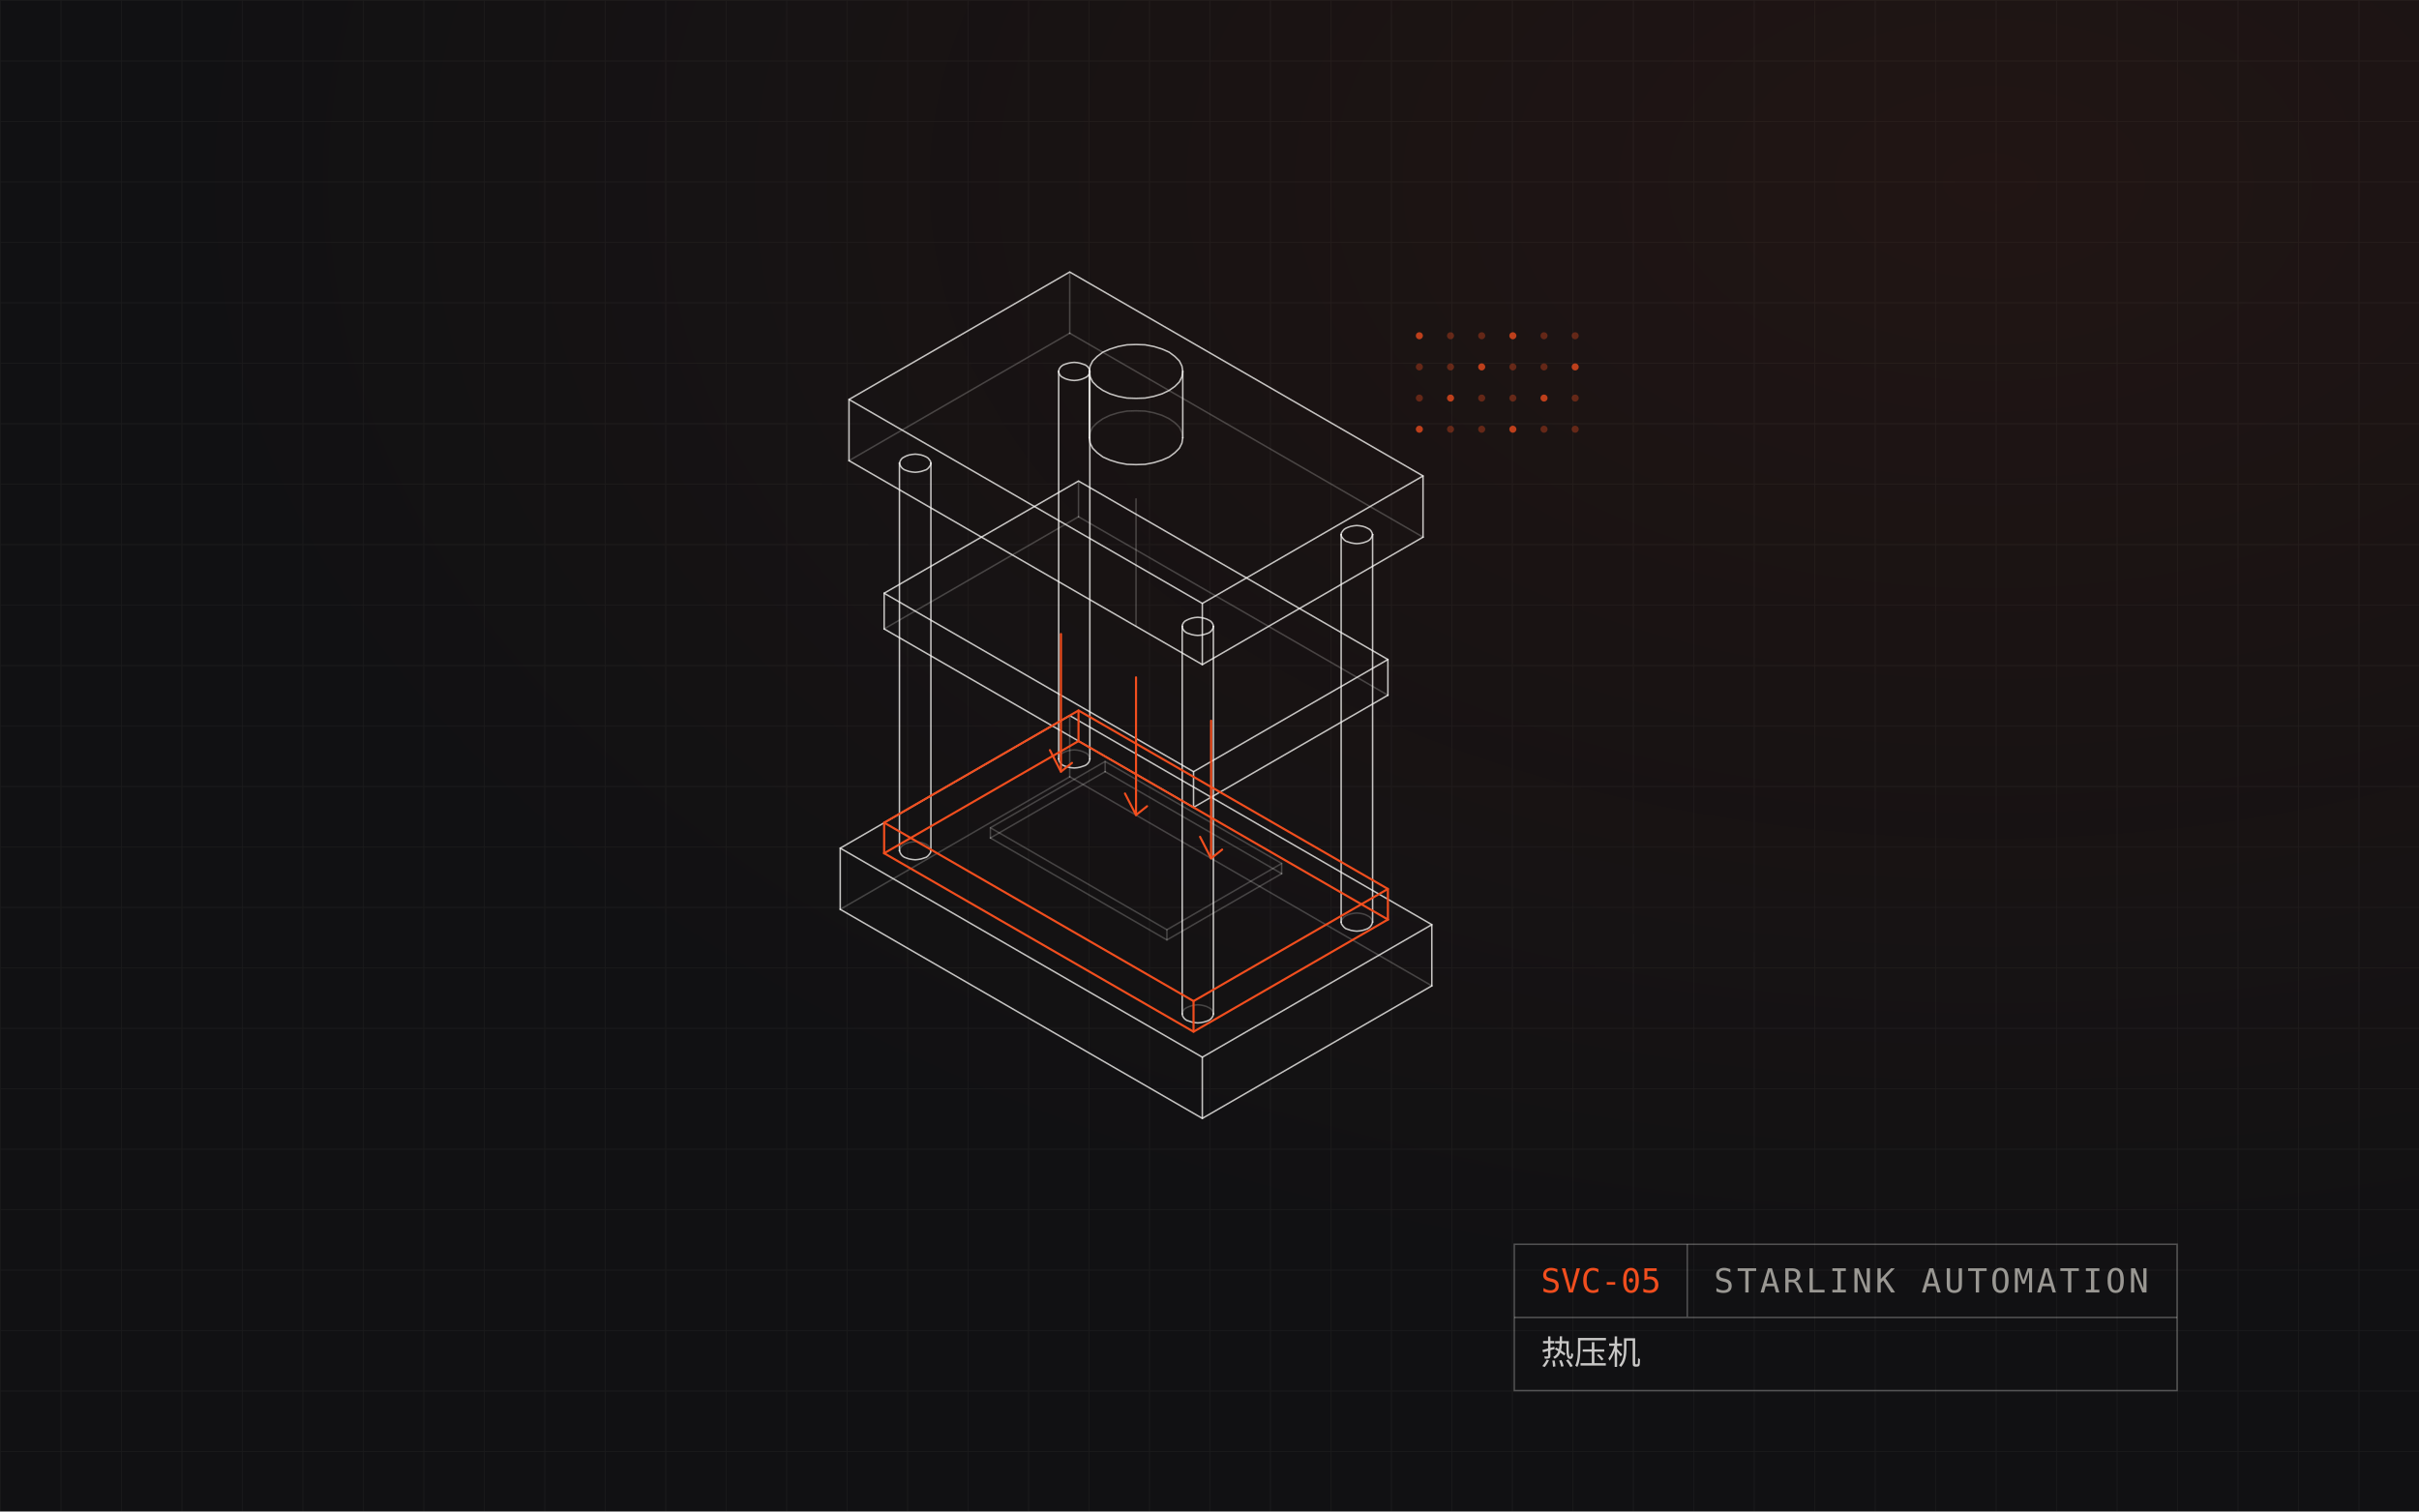
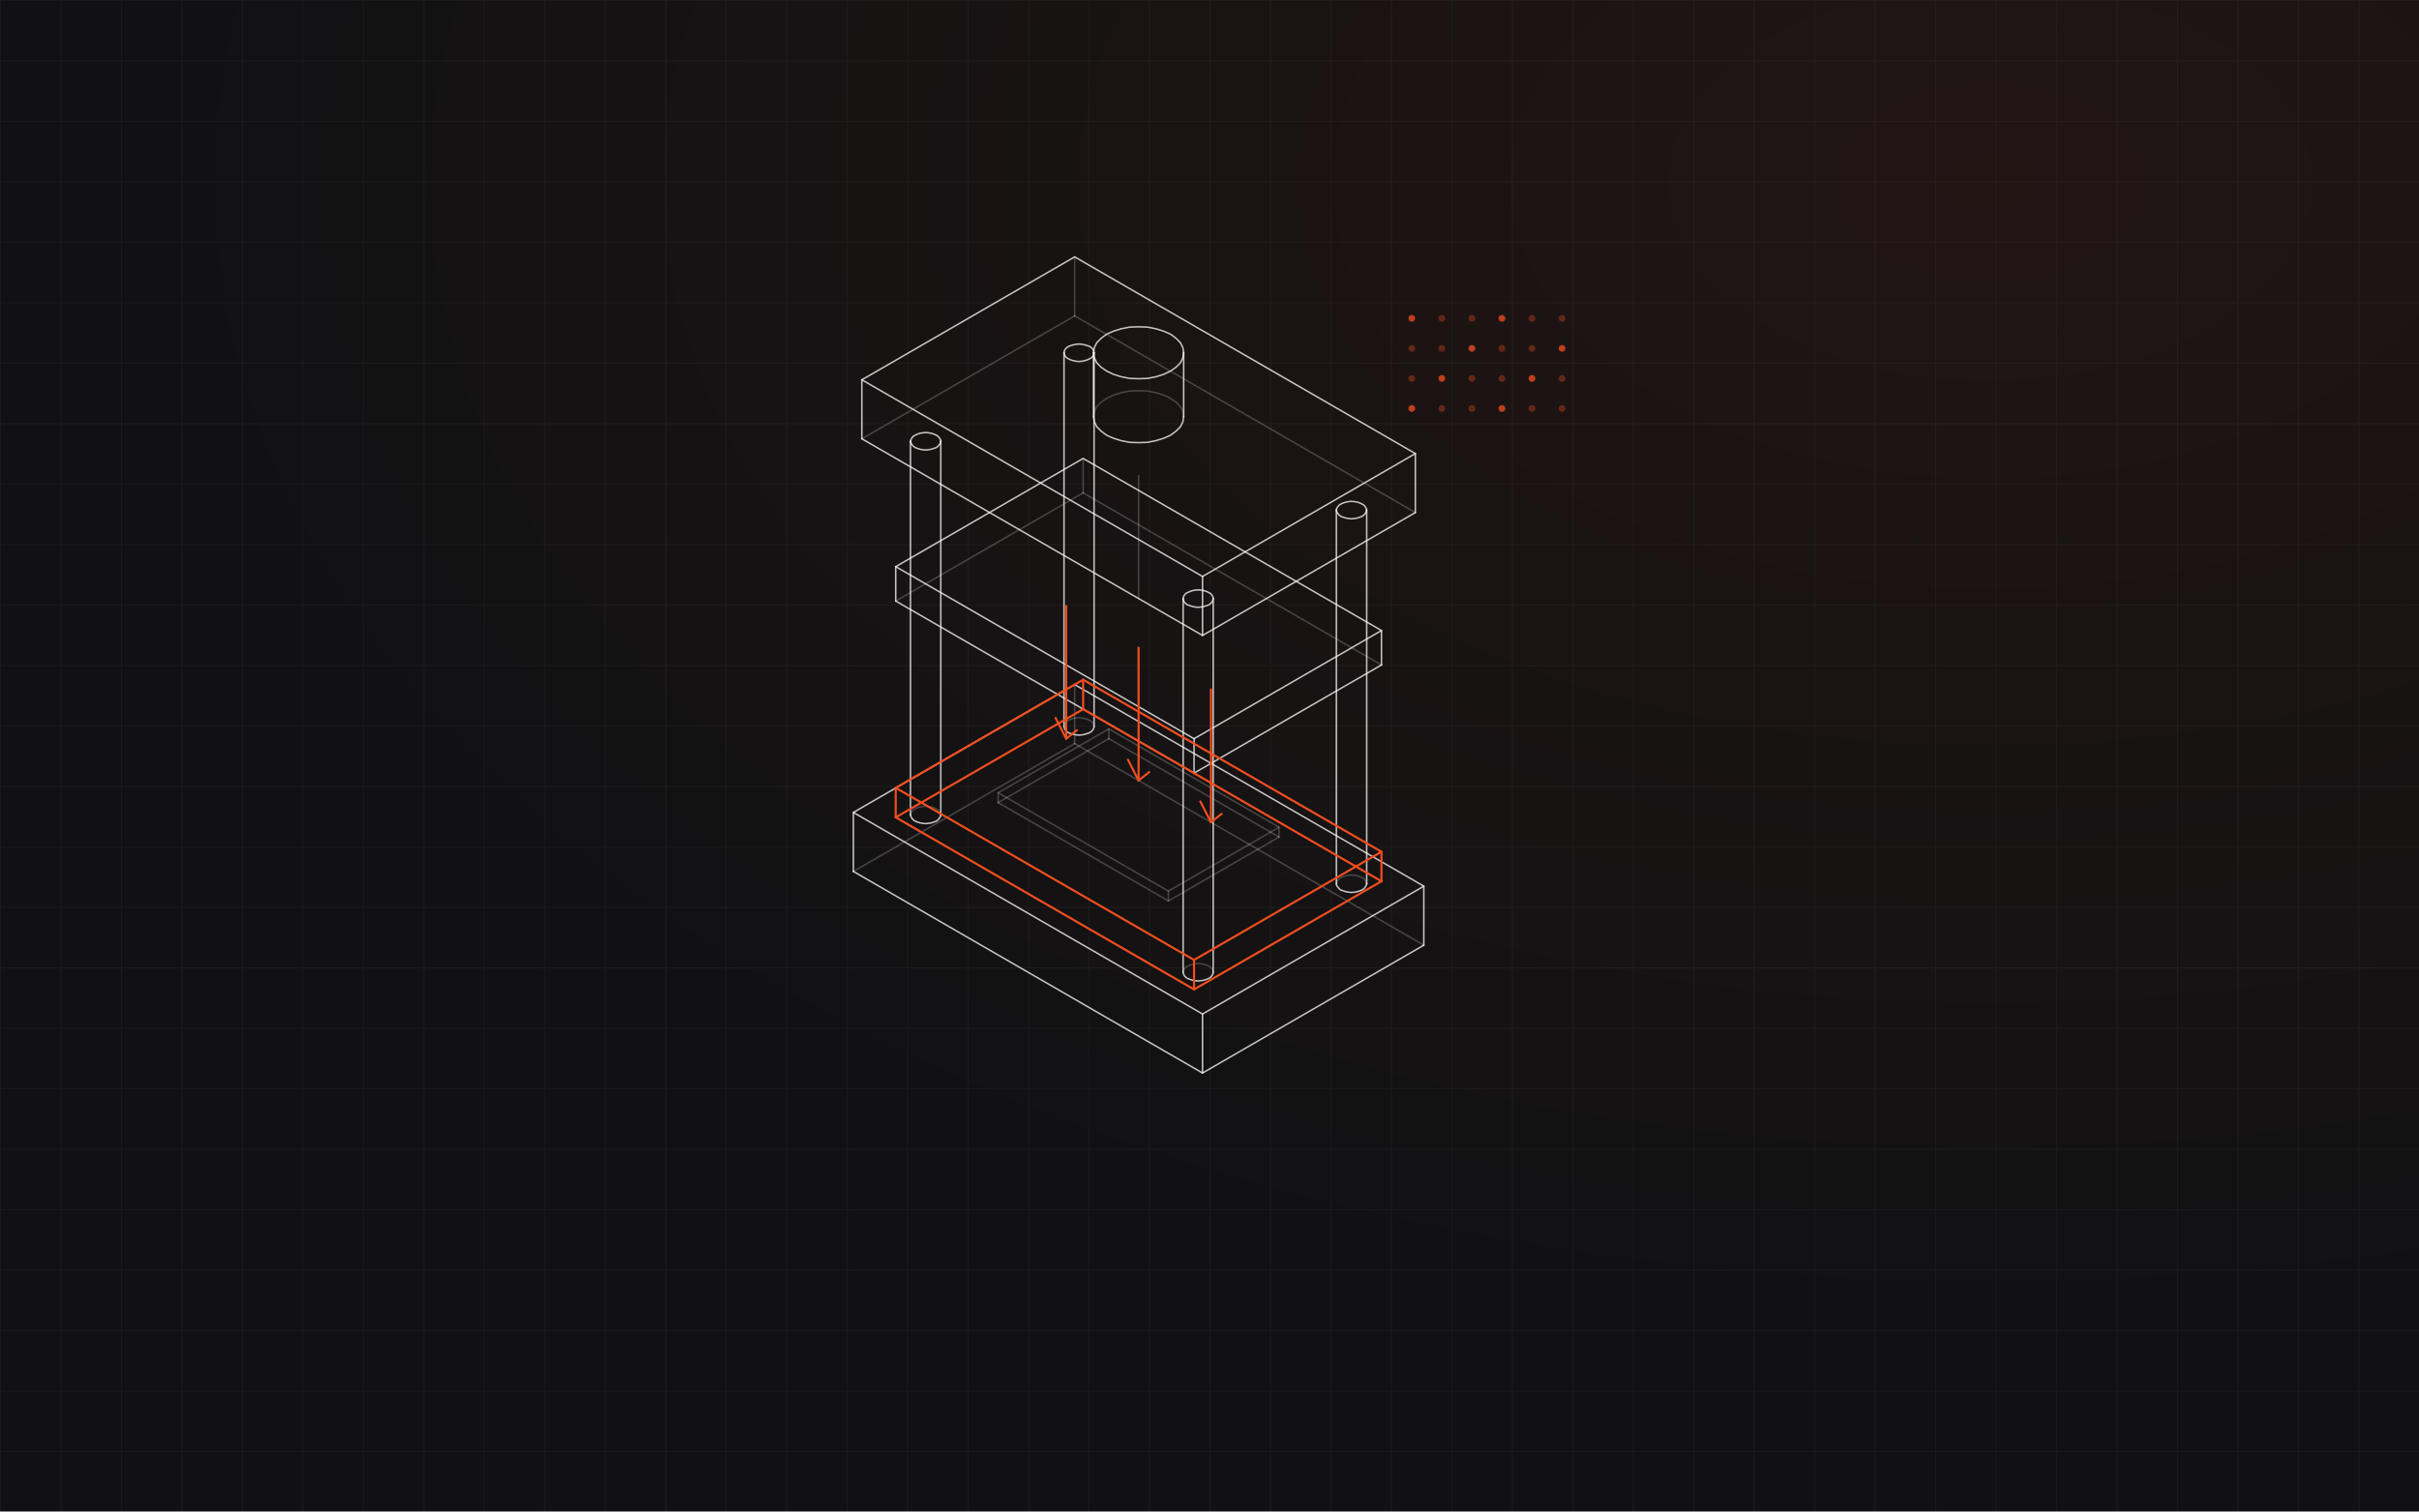
<svg xmlns="http://www.w3.org/2000/svg" width="1600" height="1000" viewBox="0 0 1600 1000" role="img" aria-label="热压机">
  <defs>
    <pattern id="g" width="40" height="40" patternUnits="userSpaceOnUse">
      <path d="M40 0H0V40" fill="none" stroke="rgba(247,246,243,0.045)" stroke-width="1" />
    </pattern>
    <radialGradient id="glow" cx="0.82" cy="0.12" r="0.75">
      <stop offset="0" stop-color="#f24e1e" stop-opacity="0.07" />
      <stop offset="1" stop-color="#f24e1e" stop-opacity="0" />
    </radialGradient>
  </defs>
  <rect width="1600" height="1000" fill="#111113" />
  <rect width="1600" height="1000" fill="url(#g)" />
  <rect width="1600" height="1000" fill="url(#glow)" />
-   <g transform="translate(376.6 165.9) scale(1.874)">
+   <g transform="translate(391.7 156.4) scale(1.807)">
    <g fill="none" stroke-linecap="round" stroke-linejoin="round">
      <g stroke="#f7f6f3" stroke-opacity="0.22" stroke-width="1">
        <path d="M176.6 185.7 L304.4 259.5" vector-effect="non-scaling-stroke" />
        <path d="M176.6 185.7 L95.6 232.5" vector-effect="non-scaling-stroke" />
        <path d="M176.6 185.7 L176.6 164.1" vector-effect="non-scaling-stroke" />
        <path d="M172.7 179.4 L172.8 178.8 L173.1 178.2 L173.6 177.6 L174.3 177.2 L175.1 176.8 L176.1 176.5 L177.1 176.3 L178.2 176.2 L179.3 176.3 L180.3 176.5 L181.2 176.8 L182.1 177.2 L182.8 177.6 L183.3 178.2 L183.6 178.8 L183.7 179.4" vector-effect="non-scaling-stroke" />
        <path d="M116.5 211.8 L116.7 211.2 L117 210.6 L117.5 210 L118.2 209.6 L119 209.2 L119.9 208.9 L121 208.7 L122.1 208.6 L123.1 208.7 L124.2 208.9 L125.1 209.2 L126 209.6 L126.6 210 L127.1 210.6 L127.5 211.2 L127.6 211.8" vector-effect="non-scaling-stroke" />
        <path d="M272.4 237 L272.5 236.4 L272.9 235.8 L273.4 235.2 L274 234.8 L274.9 234.4 L275.8 234.1 L276.9 233.9 L277.9 233.8 L279 233.9 L280.1 234.1 L281 234.4 L281.8 234.8 L282.5 235.2 L283 235.8 L283.3 236.4 L283.5 237" vector-effect="non-scaling-stroke" />
        <path d="M216.3 269.4 L216.4 268.8 L216.7 268.2 L217.2 267.6 L217.9 267.2 L218.8 266.8 L219.7 266.5 L220.7 266.3 L221.8 266.2 L222.9 266.3 L223.9 266.5 L224.9 266.8 L225.7 267.2 L226.4 267.6 L226.9 268.2 L227.2 268.8 L227.3 269.4" vector-effect="non-scaling-stroke" />
        <path d="M176.6 29.1 L301.3 101.1" vector-effect="non-scaling-stroke" />
        <path d="M176.6 29.1 L98.7 74.1" vector-effect="non-scaling-stroke" />
        <path d="M176.6 29.1 L176.6 7.5" vector-effect="non-scaling-stroke" />
        <path d="M179.7 93.9 L288.9 156.9" vector-effect="non-scaling-stroke" />
        <path d="M179.7 93.9 L111.1 133.5" vector-effect="non-scaling-stroke" />
        <path d="M179.7 93.9 L179.7 81.3" vector-effect="non-scaling-stroke" />
        <path d="M251.4 219.9 L210.9 243.3 L148.6 207.3" vector-effect="non-scaling-stroke" />
        <path d="M189.1 180.3 L251.4 216.3 L210.9 239.7 L148.6 203.7 Z" vector-effect="non-scaling-stroke" />
        <path d="M251.4 219.9 L251.4 216.3" vector-effect="non-scaling-stroke" />
        <path d="M210.9 243.3 L210.9 239.7" vector-effect="non-scaling-stroke" />
        <path d="M148.6 207.3 L148.6 203.7" vector-effect="non-scaling-stroke" />
        <path d="M189.1 183.9 L251.4 219.9" vector-effect="non-scaling-stroke" />
        <path d="M189.1 183.9 L148.6 207.3" vector-effect="non-scaling-stroke" />
        <path d="M189.1 183.9 L189.1 180.3" vector-effect="non-scaling-stroke" />
        <path d="M183.5 66 L183.8 64.1 L184.7 62.3 L186.3 60.7 L188.3 59.3 L190.8 58.1 L193.7 57.2 L196.8 56.6 L200 56.5 L203.2 56.6 L206.3 57.2 L209.2 58.1 L211.7 59.3 L213.7 60.7 L215.3 62.3 L216.2 64.1 L216.5 66" vector-effect="non-scaling-stroke" />
        <path d="M200 132.6 L200 87.6" vector-effect="non-scaling-stroke" />
      </g>
      <g stroke="#f7f6f3" stroke-opacity="0.78" stroke-width="1">
        <path d="M304.4 259.5 L223.4 306.3 L95.6 232.5" vector-effect="non-scaling-stroke" />
        <path d="M176.6 164.1 L304.4 237.9 L223.4 284.7 L95.6 210.9 Z" vector-effect="non-scaling-stroke" />
        <path d="M304.4 259.5 L304.4 237.9" vector-effect="non-scaling-stroke" />
        <path d="M223.4 306.3 L223.4 284.7" vector-effect="non-scaling-stroke" />
        <path d="M95.6 232.5 L95.6 210.9" vector-effect="non-scaling-stroke" />
        <path d="M183.7 42.6 L183.6 43.2 L183.3 43.8 L182.8 44.4 L182.1 44.8 L181.2 45.2 L180.3 45.5 L179.3 45.7 L178.2 45.8 L177.1 45.7 L176.1 45.5 L175.1 45.2 L174.3 44.8 L173.6 44.4 L173.1 43.8 L172.8 43.2 L172.7 42.6" vector-effect="non-scaling-stroke" />
        <path d="M172.7 42.6 L172.8 42 L173.1 41.4 L173.6 40.8 L174.3 40.3 L175.1 40 L176.1 39.7 L177.1 39.5 L178.2 39.4 L179.3 39.5 L180.3 39.7 L181.2 40 L182.1 40.3 L182.8 40.8 L183.3 41.4 L183.6 42 L183.7 42.6" vector-effect="non-scaling-stroke" />
        <path d="M183.7 179.4 L183.6 180 L183.3 180.6 L182.8 181.2 L182.1 181.7 L181.2 182 L180.3 182.3 L179.3 182.5 L178.2 182.6 L177.1 182.5 L176.1 182.3 L175.1 182 L174.3 181.7 L173.6 181.2 L173.1 180.6 L172.8 180 L172.7 179.4" vector-effect="non-scaling-stroke" />
        <path d="M183.7 179.4 L183.7 42.6" vector-effect="non-scaling-stroke" />
        <path d="M172.7 179.4 L172.7 42.6" vector-effect="non-scaling-stroke" />
        <path d="M127.6 75 L127.5 75.6 L127.1 76.2 L126.6 76.8 L126 77.3 L125.1 77.6 L124.2 77.9 L123.1 78.1 L122.1 78.2 L121 78.1 L119.9 77.9 L119 77.6 L118.2 77.3 L117.5 76.8 L117 76.2 L116.7 75.6 L116.5 75" vector-effect="non-scaling-stroke" />
        <path d="M116.5 75 L116.7 74.4 L117 73.8 L117.5 73.2 L118.2 72.8 L119 72.4 L119.9 72.1 L121 71.9 L122.1 71.8 L123.1 71.9 L124.2 72.1 L125.1 72.4 L126 72.8 L126.6 73.2 L127.1 73.8 L127.5 74.4 L127.6 75" vector-effect="non-scaling-stroke" />
        <path d="M127.6 211.8 L127.5 212.4 L127.1 213 L126.6 213.6 L126 214.1 L125.1 214.4 L124.2 214.7 L123.1 214.9 L122.1 215 L121 214.9 L119.9 214.7 L119 214.4 L118.2 214.1 L117.5 213.6 L117 213 L116.7 212.4 L116.5 211.8" vector-effect="non-scaling-stroke" />
        <path d="M127.6 211.8 L127.6 75" vector-effect="non-scaling-stroke" />
        <path d="M116.5 211.8 L116.5 75" vector-effect="non-scaling-stroke" />
        <path d="M283.5 100.2 L283.3 100.8 L283 101.4 L282.5 102 L281.8 102.5 L281 102.8 L280.1 103.1 L279 103.3 L277.9 103.4 L276.9 103.3 L275.8 103.1 L274.9 102.8 L274 102.5 L273.4 102 L272.9 101.4 L272.5 100.8 L272.4 100.2" vector-effect="non-scaling-stroke" />
        <path d="M272.4 100.2 L272.5 99.6 L272.9 99 L273.4 98.4 L274 98 L274.9 97.6 L275.8 97.3 L276.9 97.1 L277.9 97 L279 97.1 L280.1 97.3 L281 97.6 L281.8 98 L282.5 98.4 L283 99 L283.3 99.6 L283.5 100.2" vector-effect="non-scaling-stroke" />
        <path d="M283.5 237 L283.3 237.6 L283 238.2 L282.5 238.8 L281.8 239.3 L281 239.6 L280.1 239.9 L279 240.1 L277.9 240.2 L276.9 240.1 L275.8 239.9 L274.9 239.6 L274 239.3 L273.4 238.8 L272.9 238.2 L272.5 237.6 L272.4 237" vector-effect="non-scaling-stroke" />
        <path d="M283.5 237 L283.5 100.2" vector-effect="non-scaling-stroke" />
        <path d="M272.4 237 L272.4 100.2" vector-effect="non-scaling-stroke" />
        <path d="M227.3 132.6 L227.2 133.2 L226.9 133.8 L226.4 134.4 L225.7 134.9 L224.9 135.2 L223.9 135.5 L222.9 135.7 L221.8 135.8 L220.7 135.7 L219.7 135.5 L218.8 135.2 L217.9 134.9 L217.2 134.4 L216.7 133.8 L216.4 133.2 L216.3 132.6" vector-effect="non-scaling-stroke" />
        <path d="M216.3 132.6 L216.4 132 L216.7 131.4 L217.2 130.8 L217.9 130.4 L218.8 130 L219.7 129.7 L220.7 129.5 L221.8 129.4 L222.9 129.5 L223.9 129.7 L224.9 130 L225.7 130.4 L226.4 130.8 L226.9 131.4 L227.2 132 L227.3 132.6" vector-effect="non-scaling-stroke" />
        <path d="M227.3 269.4 L227.2 270 L226.9 270.6 L226.4 271.2 L225.7 271.7 L224.9 272 L223.9 272.3 L222.9 272.5 L221.8 272.6 L220.7 272.5 L219.7 272.3 L218.8 272 L217.9 271.7 L217.2 271.2 L216.7 270.6 L216.4 270 L216.3 269.4" vector-effect="non-scaling-stroke" />
        <path d="M227.3 269.4 L227.3 132.6" vector-effect="non-scaling-stroke" />
        <path d="M216.3 269.4 L216.3 132.6" vector-effect="non-scaling-stroke" />
        <path d="M301.3 101.1 L223.4 146.1 L98.7 74.1" vector-effect="non-scaling-stroke" />
        <path d="M176.6 7.5 L301.3 79.5 L223.4 124.5 L98.7 52.5 Z" vector-effect="non-scaling-stroke" />
        <path d="M301.3 101.1 L301.3 79.5" vector-effect="non-scaling-stroke" />
        <path d="M223.4 146.1 L223.4 124.5" vector-effect="non-scaling-stroke" />
        <path d="M98.7 74.1 L98.7 52.5" vector-effect="non-scaling-stroke" />
        <path d="M288.9 156.9 L220.3 196.5 L111.1 133.5" vector-effect="non-scaling-stroke" />
        <path d="M179.7 81.3 L288.9 144.3 L220.3 183.9 L111.1 120.9 Z" vector-effect="non-scaling-stroke" />
        <path d="M288.9 156.9 L288.9 144.3" vector-effect="non-scaling-stroke" />
        <path d="M220.3 196.5 L220.3 183.9" vector-effect="non-scaling-stroke" />
        <path d="M111.1 133.5 L111.1 120.9" vector-effect="non-scaling-stroke" />
        <path d="M216.5 42.6 L216.2 44.5 L215.3 46.3 L213.7 47.9 L211.7 49.3 L209.2 50.5 L206.3 51.4 L203.2 52 L200 52.1 L196.8 52 L193.7 51.4 L190.8 50.5 L188.3 49.3 L186.3 47.9 L184.7 46.3 L183.8 44.5 L183.5 42.6" vector-effect="non-scaling-stroke" />
        <path d="M183.5 42.6 L183.8 40.7 L184.7 38.9 L186.3 37.3 L188.3 35.8 L190.8 34.7 L193.7 33.8 L196.8 33.2 L200 33.1 L203.2 33.2 L206.3 33.8 L209.2 34.7 L211.7 35.8 L213.7 37.3 L215.3 38.9 L216.2 40.7 L216.5 42.6" vector-effect="non-scaling-stroke" />
        <path d="M216.5 66 L216.2 67.9 L215.3 69.7 L213.7 71.3 L211.7 72.8 L209.2 73.9 L206.3 74.8 L203.2 75.4 L200 75.5 L196.8 75.4 L193.7 74.8 L190.8 73.9 L188.3 72.8 L186.3 71.3 L184.7 69.7 L183.8 67.9 L183.5 66" vector-effect="non-scaling-stroke" />
        <path d="M216.5 66 L216.5 42.6" vector-effect="non-scaling-stroke" />
        <path d="M183.5 66 L183.5 42.6" vector-effect="non-scaling-stroke" />
      </g>
      <g stroke="#f24e1e" stroke-opacity="1" stroke-width="1.4">
        <path d="M288.9 236.1 L220.3 275.7 L111.1 212.7" vector-effect="non-scaling-stroke" />
        <path d="M179.7 162.3 L288.9 225.3 L220.3 264.9 L111.1 201.9 Z" vector-effect="non-scaling-stroke" />
        <path d="M288.9 236.1 L288.9 225.3" vector-effect="non-scaling-stroke" />
        <path d="M220.3 275.7 L220.3 264.9" vector-effect="non-scaling-stroke" />
        <path d="M111.1 212.7 L111.1 201.9" vector-effect="non-scaling-stroke" />
        <path d="M179.7 173.1 L288.9 236.1" vector-effect="non-scaling-stroke" />
        <path d="M179.7 173.1 L111.1 212.7" vector-effect="non-scaling-stroke" />
        <path d="M179.7 173.1 L179.7 162.3" vector-effect="non-scaling-stroke" />
        <path d="M173.5 135.3 L173.5 183.9" vector-effect="non-scaling-stroke" />
        <path d="M169.6 176.3 L173.5 183.9 L177.4 180.8" vector-effect="non-scaling-stroke" />
        <path d="M200 150.6 L200 199.2" vector-effect="non-scaling-stroke" />
        <path d="M196.1 191.6 L200 199.2 L203.9 196.1" vector-effect="non-scaling-stroke" />
        <path d="M226.5 165.9 L226.5 214.5" vector-effect="non-scaling-stroke" />
        <path d="M222.6 206.9 L226.5 214.5 L230.4 211.4" vector-effect="non-scaling-stroke" />
      </g>
    </g>
    <circle cx="300" cy="30" r="1.25" fill="#f24e1e" fill-opacity="0.75" />
    <circle cx="311" cy="30" r="1.25" fill="#f24e1e" fill-opacity="0.34" />
    <circle cx="322" cy="30" r="1.25" fill="#f24e1e" fill-opacity="0.34" />
    <circle cx="333" cy="30" r="1.25" fill="#f24e1e" fill-opacity="0.75" />
    <circle cx="344" cy="30" r="1.25" fill="#f24e1e" fill-opacity="0.34" />
    <circle cx="355" cy="30" r="1.25" fill="#f24e1e" fill-opacity="0.34" />
    <circle cx="300" cy="41" r="1.25" fill="#f24e1e" fill-opacity="0.34" />
    <circle cx="311" cy="41" r="1.25" fill="#f24e1e" fill-opacity="0.34" />
    <circle cx="322" cy="41" r="1.25" fill="#f24e1e" fill-opacity="0.75" />
    <circle cx="333" cy="41" r="1.25" fill="#f24e1e" fill-opacity="0.34" />
    <circle cx="344" cy="41" r="1.25" fill="#f24e1e" fill-opacity="0.34" />
    <circle cx="355" cy="41" r="1.25" fill="#f24e1e" fill-opacity="0.75" />
    <circle cx="300" cy="52" r="1.25" fill="#f24e1e" fill-opacity="0.34" />
    <circle cx="311" cy="52" r="1.25" fill="#f24e1e" fill-opacity="0.75" />
    <circle cx="322" cy="52" r="1.25" fill="#f24e1e" fill-opacity="0.34" />
    <circle cx="333" cy="52" r="1.25" fill="#f24e1e" fill-opacity="0.34" />
    <circle cx="344" cy="52" r="1.25" fill="#f24e1e" fill-opacity="0.75" />
    <circle cx="355" cy="52" r="1.25" fill="#f24e1e" fill-opacity="0.34" />
    <circle cx="300" cy="63" r="1.25" fill="#f24e1e" fill-opacity="0.75" />
    <circle cx="311" cy="63" r="1.25" fill="#f24e1e" fill-opacity="0.34" />
    <circle cx="322" cy="63" r="1.25" fill="#f24e1e" fill-opacity="0.34" />
    <circle cx="333" cy="63" r="1.25" fill="#f24e1e" fill-opacity="0.75" />
    <circle cx="344" cy="63" r="1.25" fill="#f24e1e" fill-opacity="0.34" />
    <circle cx="355" cy="63" r="1.25" fill="#f24e1e" fill-opacity="0.34" />
  </g>
-   <g fill="none" stroke="rgba(247,246,243,0.28)" stroke-width="1">
-     <rect x="1001.6" y="823.2" width="438.4" height="96.8" />
-     <path d="M1001.6 871.6H1440.0M1116.0 823.2V871.6" />
-   </g>
-   <g font-size="22.0">
-     <text x="1019.2" y="855.1" font-family="ui-monospace,SFMono-Regular,Menlo,Consolas,monospace" fill="#f24e1e">SVC-05</text>
-     <text x="1133.6" y="855.1" font-family="ui-monospace,SFMono-Regular,Menlo,Consolas,monospace" letter-spacing="2" fill="#9a9893">STARLINK AUTOMATION</text>
-     <text x="1019.2" y="902.6" font-family="-apple-system,'PingFang SC','Noto Sans SC','Microsoft YaHei',sans-serif" fill="#f7f6f3" fill-opacity="0.8">热压机</text>
-   </g>
</svg>
